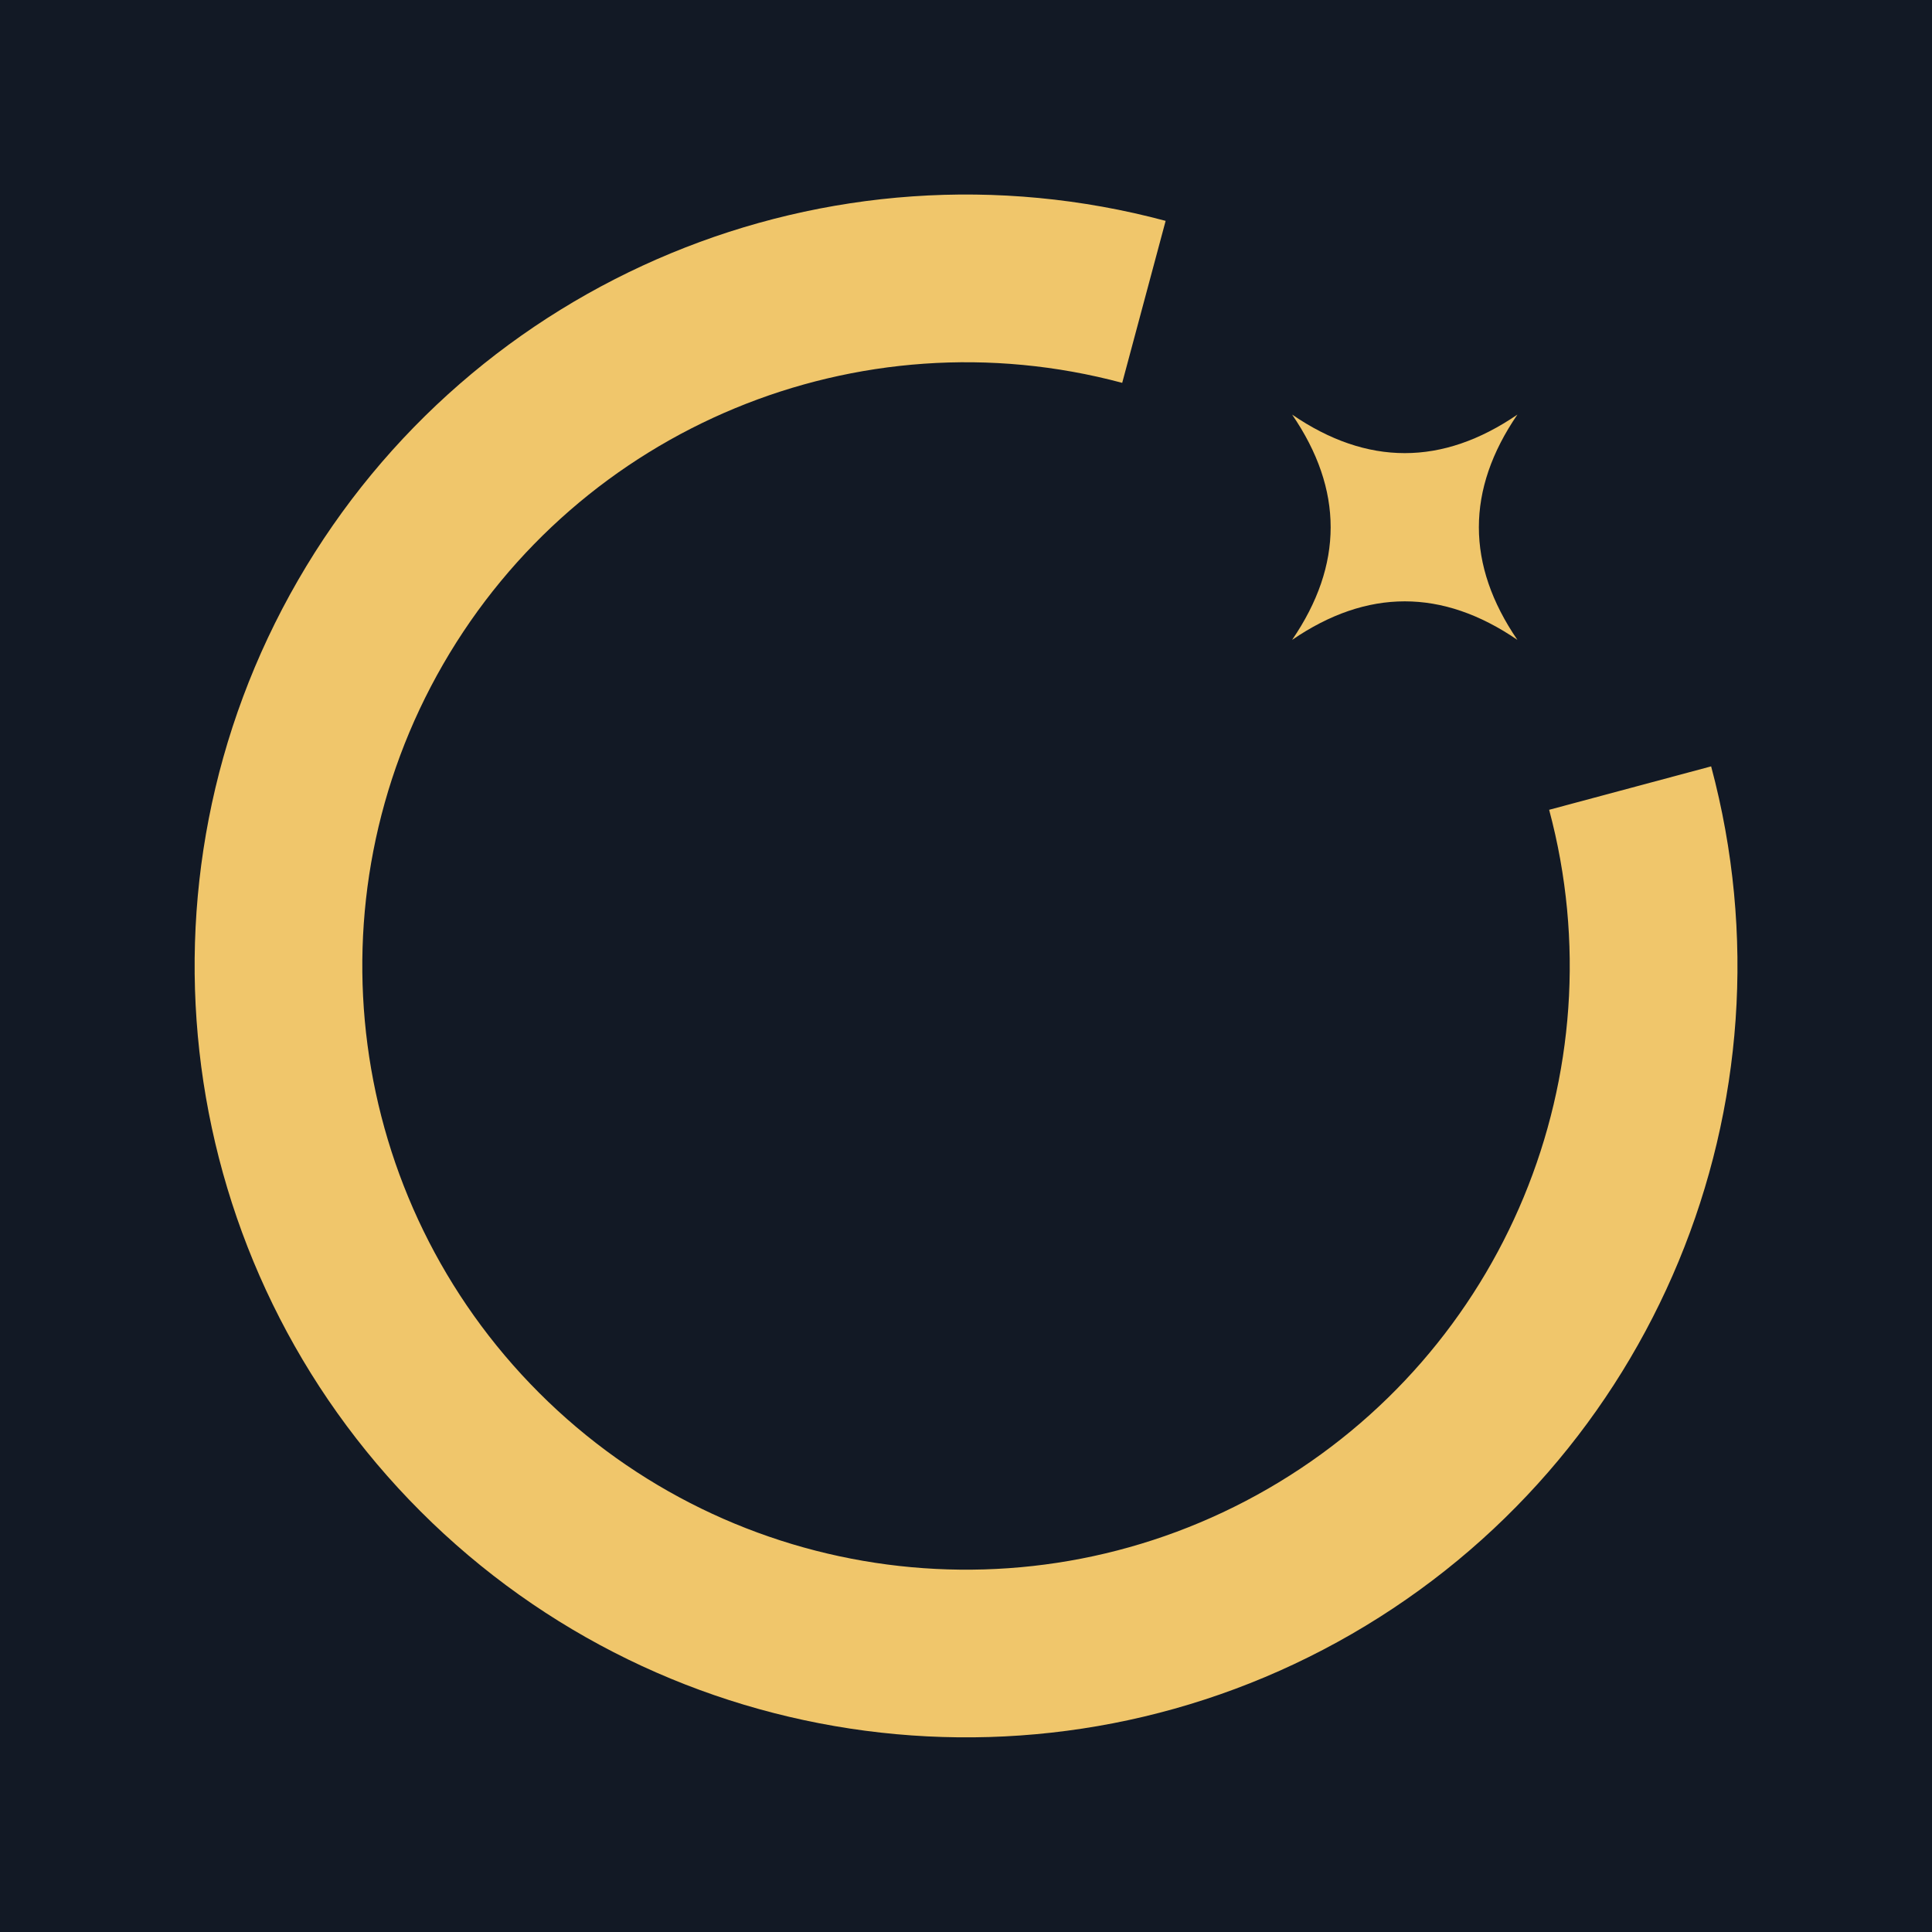
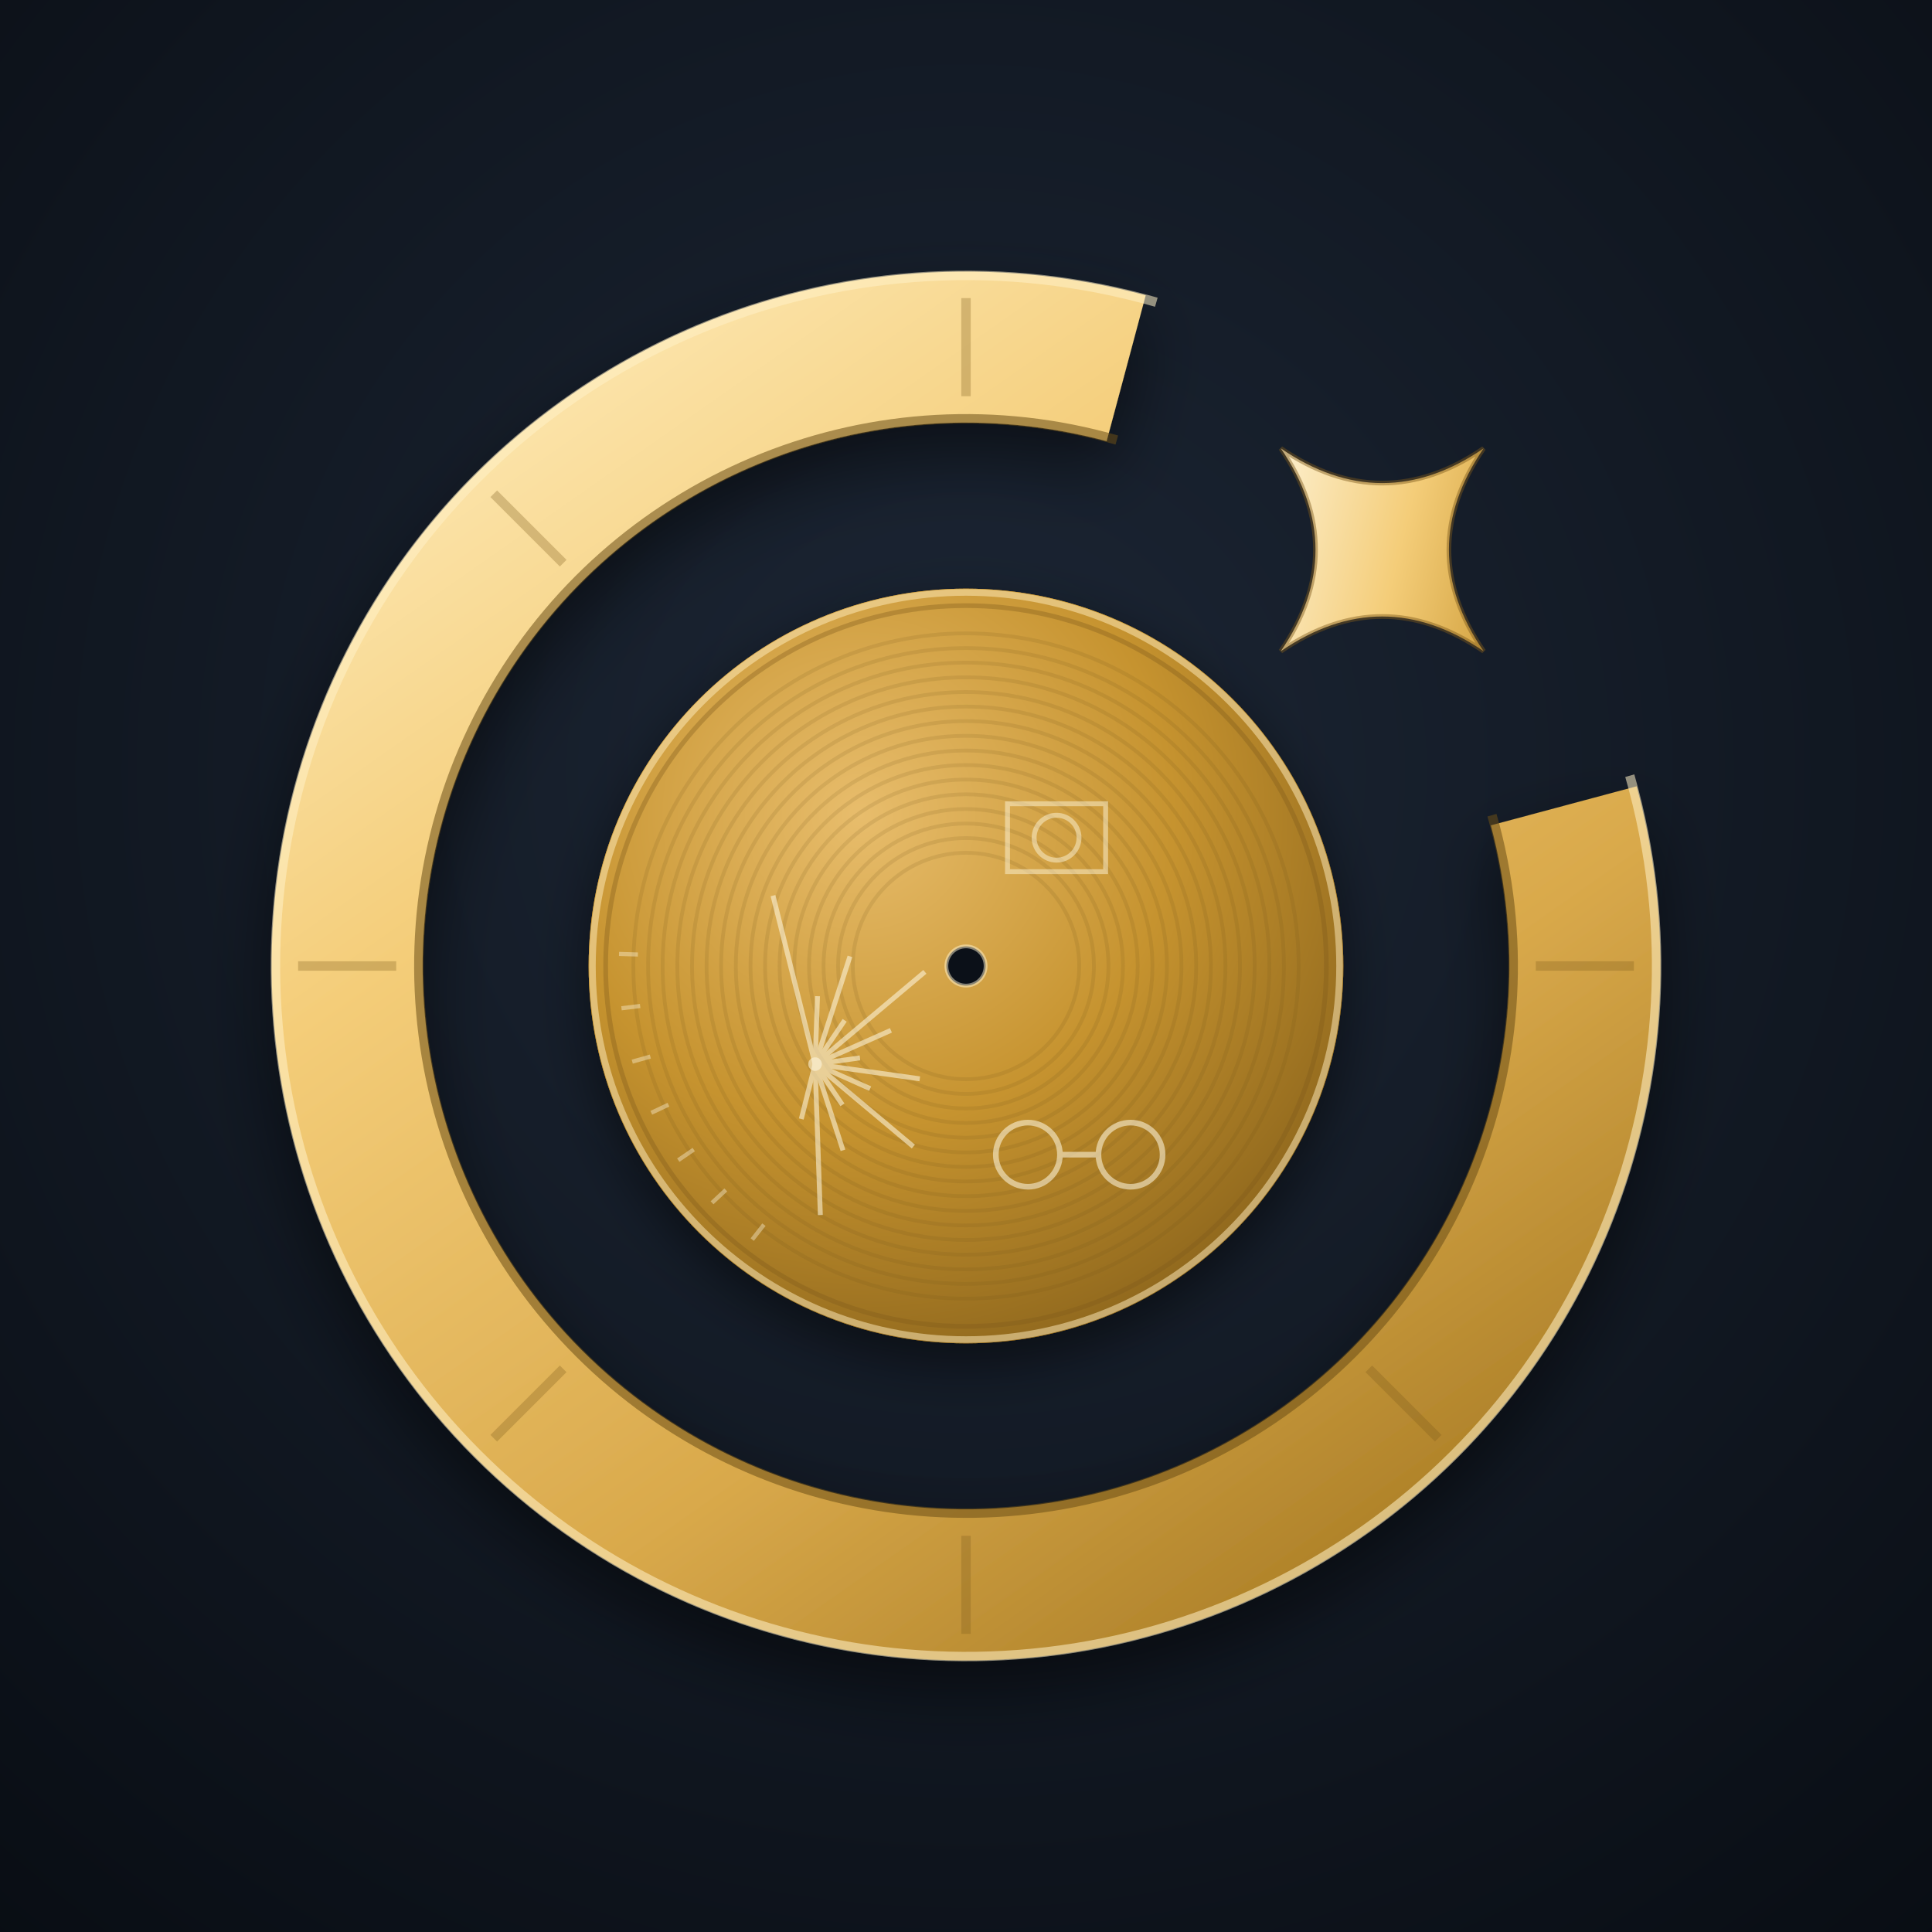
<svg xmlns="http://www.w3.org/2000/svg" viewBox="0 0 1024 1024" width="1024" height="1024">
-   <rect width="1024" height="1024" fill="#121925" />
-   <g transform="translate(512 512) scale(4.444) translate(-128 -128)">
-     <path fill="#f0c66b" fill-rule="evenodd" d="     M216.87 104.19 A92 92 0 1 1 151.81 39.13 L146.63 58.45 A72 72 0 1 0 197.55 109.37 Z" />
-     <path fill="#f0c66b" transform="translate(180.33 75.67) rotate(-45)" d="     M0 -19 Q3 -3 19 0 Q3 3 0 19 Q-3 3 -19 0 Q-3 -3 0 -19 Z" />
+   <defs>
+     <radialGradient id="bg" cx="0.5" cy="0.4" r="0.82">
+       <stop offset="0" stop-color="#1c2635" />
+       <stop offset="1" stop-color="#080c12" />
+     </radialGradient>
+     <linearGradient id="gold" x1="0.12" y1="0" x2="0.82" y2="1">
+       <stop offset="0" stop-color="#ffeec0" />
+       <stop offset="0.32" stop-color="#f4cd79" />
+       <stop offset="0.68" stop-color="#d9a94b" />
+       <stop offset="1" stop-color="#a2761f" />
+     </linearGradient>
+     <linearGradient id="starfill" x1="0.2" y1="0" x2="0.8" y2="1">
+       <stop offset="0" stop-color="#fff9e6" />
+       <stop offset="0.55" stop-color="#f4cd79" />
+       <stop offset="1" stop-color="#c9962f" />
+     </linearGradient>
+     <radialGradient id="disc" cx="0.36" cy="0.3" r="0.92">
+       <stop offset="0" stop-color="#e8bd6c" />
+       <stop offset="0.45" stop-color="#c6932f" />
+       <stop offset="1" stop-color="#745214" />
+     </radialGradient>
+     <filter id="ds" x="-30%" y="-30%" width="160%" height="160%">
+       <feDropShadow dx="0" dy="16" stdDeviation="18" flood-color="#000000" flood-opacity="0.5" />
+     </filter>
+     <filter id="soft" x="-60%" y="-60%" width="220%" height="220%">
+       <feDropShadow dx="0" dy="10" stdDeviation="14" flood-color="#000000" flood-opacity="0.5" />
+     </filter>
+   </defs>
+   <rect width="1024" height="1024" fill="url(#bg)" />
+   <circle cx="512" cy="512" r="200" fill="url(#disc)" filter="url(#soft)" />
+   <circle cx="512" cy="512" r="200" fill="url(#disc)" />
+   <circle cx="512" cy="512" r="198" fill="none" stroke="#ffeec0" stroke-width="3.5" opacity="0.5" />
+   <g stroke="#6b4f16" stroke-width="2" opacity="0.14" fill="none">
+     <circle cx="512" cy="512" r="60.0" />
+     <circle cx="512" cy="512" r="67.8" />
+     <circle cx="512" cy="512" r="75.5" />
+     <circle cx="512" cy="512" r="83.2" />
+     <circle cx="512" cy="512" r="91.0" />
+     <circle cx="512" cy="512" r="98.8" />
+     <circle cx="512" cy="512" r="106.5" />
+     <circle cx="512" cy="512" r="114.2" />
+     <circle cx="512" cy="512" r="122.0" />
+     <circle cx="512" cy="512" r="129.8" />
+     <circle cx="512" cy="512" r="137.5" />
+     <circle cx="512" cy="512" r="145.2" />
+     <circle cx="512" cy="512" r="153.0" />
+     <circle cx="512" cy="512" r="160.8" />
+     <circle cx="512" cy="512" r="168.5" />
+     <circle cx="512" cy="512" r="176.3" />
  </g>
+   <circle cx="512" cy="512" r="191" fill="none" stroke="#7d5a1b" stroke-width="2.5" opacity="0.35" />
+   <circle cx="512" cy="512" r="10.4" fill="#0b1018" />
+   <circle cx="512" cy="512" r="10.4" fill="none" stroke="#fff3cf" stroke-width="2" opacity="0.5" />
+   <g stroke="#fff8e0" stroke-width="2.6" opacity="0.56">
+     <path d="M432 564 L409.7 474.7" />
+     <path d="M432 564 L433.3 528" />
+     <path d="M432 564 L450.5 506.9" />
+     <path d="M432 564 L447.7 540.8" />
+     <path d="M432 564 L490.2 515.1" />
+     <path d="M432 564 L472.2 546.1" />
+     <path d="M432 564 L455.8 560.7" />
+     <path d="M432 564 L487.5 571.8" />
+     <path d="M432 564 L461.2 577" />
+     <path d="M432 564 L484.1 607.7" />
+     <path d="M432 564 L446.5 585.6" />
+     <path d="M432 564 L446.8 609.7" />
+     <path d="M432 564 L434.8 644" />
+     <path d="M432 564 L424.7 593.1" />
+   </g>
+   <circle cx="432" cy="564" r="3.6" fill="#fff8e0" opacity="0.56" />
+   <g fill="none" stroke="#fff8e0" stroke-width="3" opacity="0.56">
+     <circle cx="544.8" cy="612" r="17" />
+     <circle cx="599.2" cy="612" r="17" />
+     <path d="M561.8 612 L582.2 612" />
+   </g>
+   <g fill="none" stroke="#fff8e0" stroke-width="2.6" opacity="0.476">
+     <rect x="534" y="426" width="52" height="36" />
+     <circle cx="560" cy="444" r="11.9" />
+   </g>
+   <g stroke="#fff8e0" stroke-width="2.2" opacity="0.392">
+     <path d="M404.9 649.1 L398.7 657" />
+     <path d="M384.7 630.7 L377.4 637.5" />
+     <path d="M367.7 609.3 L359.5 614.9" />
+     <path d="M354.3 585.5 L345.2 589.8" />
+     <path d="M344.7 560 L335.1 562.7" />
+     <path d="M339.3 533.2 L329.4 534.4" />
+     <path d="M338.1 505.9 L328.1 505.6" />
+   </g>
+   <path d="M867.46 416.75 A368 368 0 1 1 607.25 156.54 L586.54 233.81 A288 288 0 1 0 790.19 437.46 Z" fill="url(#gold)" filter="url(#ds)" />
+   <g stroke="#7d5a1b" stroke-width="5" opacity="0.3">
+     <path d="M814 512 L866 512" />
+     <path d="M725.5 725.5 L762.3 762.3" />
+     <path d="M512 814 L512 866" />
+     <path d="M298.5 725.5 L261.7 762.3" />
+     <path d="M210 512 L158 512" />
+     <path d="M298.5 298.5 L261.7 261.7" />
+     <path d="M512 210 L512 158" />
+   </g>
+   <path d="M863.82 411.12 A366 366 0 1 1 612.88 160.18" fill="none" stroke="#fff0c6" stroke-width="5" opacity="0.55" />
+   <path d="M790.77 432.07 A290 290 0 1 1 591.93 233.23" fill="none" stroke="#6b4f16" stroke-width="5" opacity="0.55" />
+   <path transform="translate(732.6 291.4) rotate(-45)" d="M0 -76 Q12 -12 76 0 Q12 12 0 76 Q-12 12 -76 0 Q-12 -12 0 -76 Z" fill="url(#starfill)" stroke="#7d5a1b" stroke-width="2.5" stroke-opacity="0.45" />
</svg>
